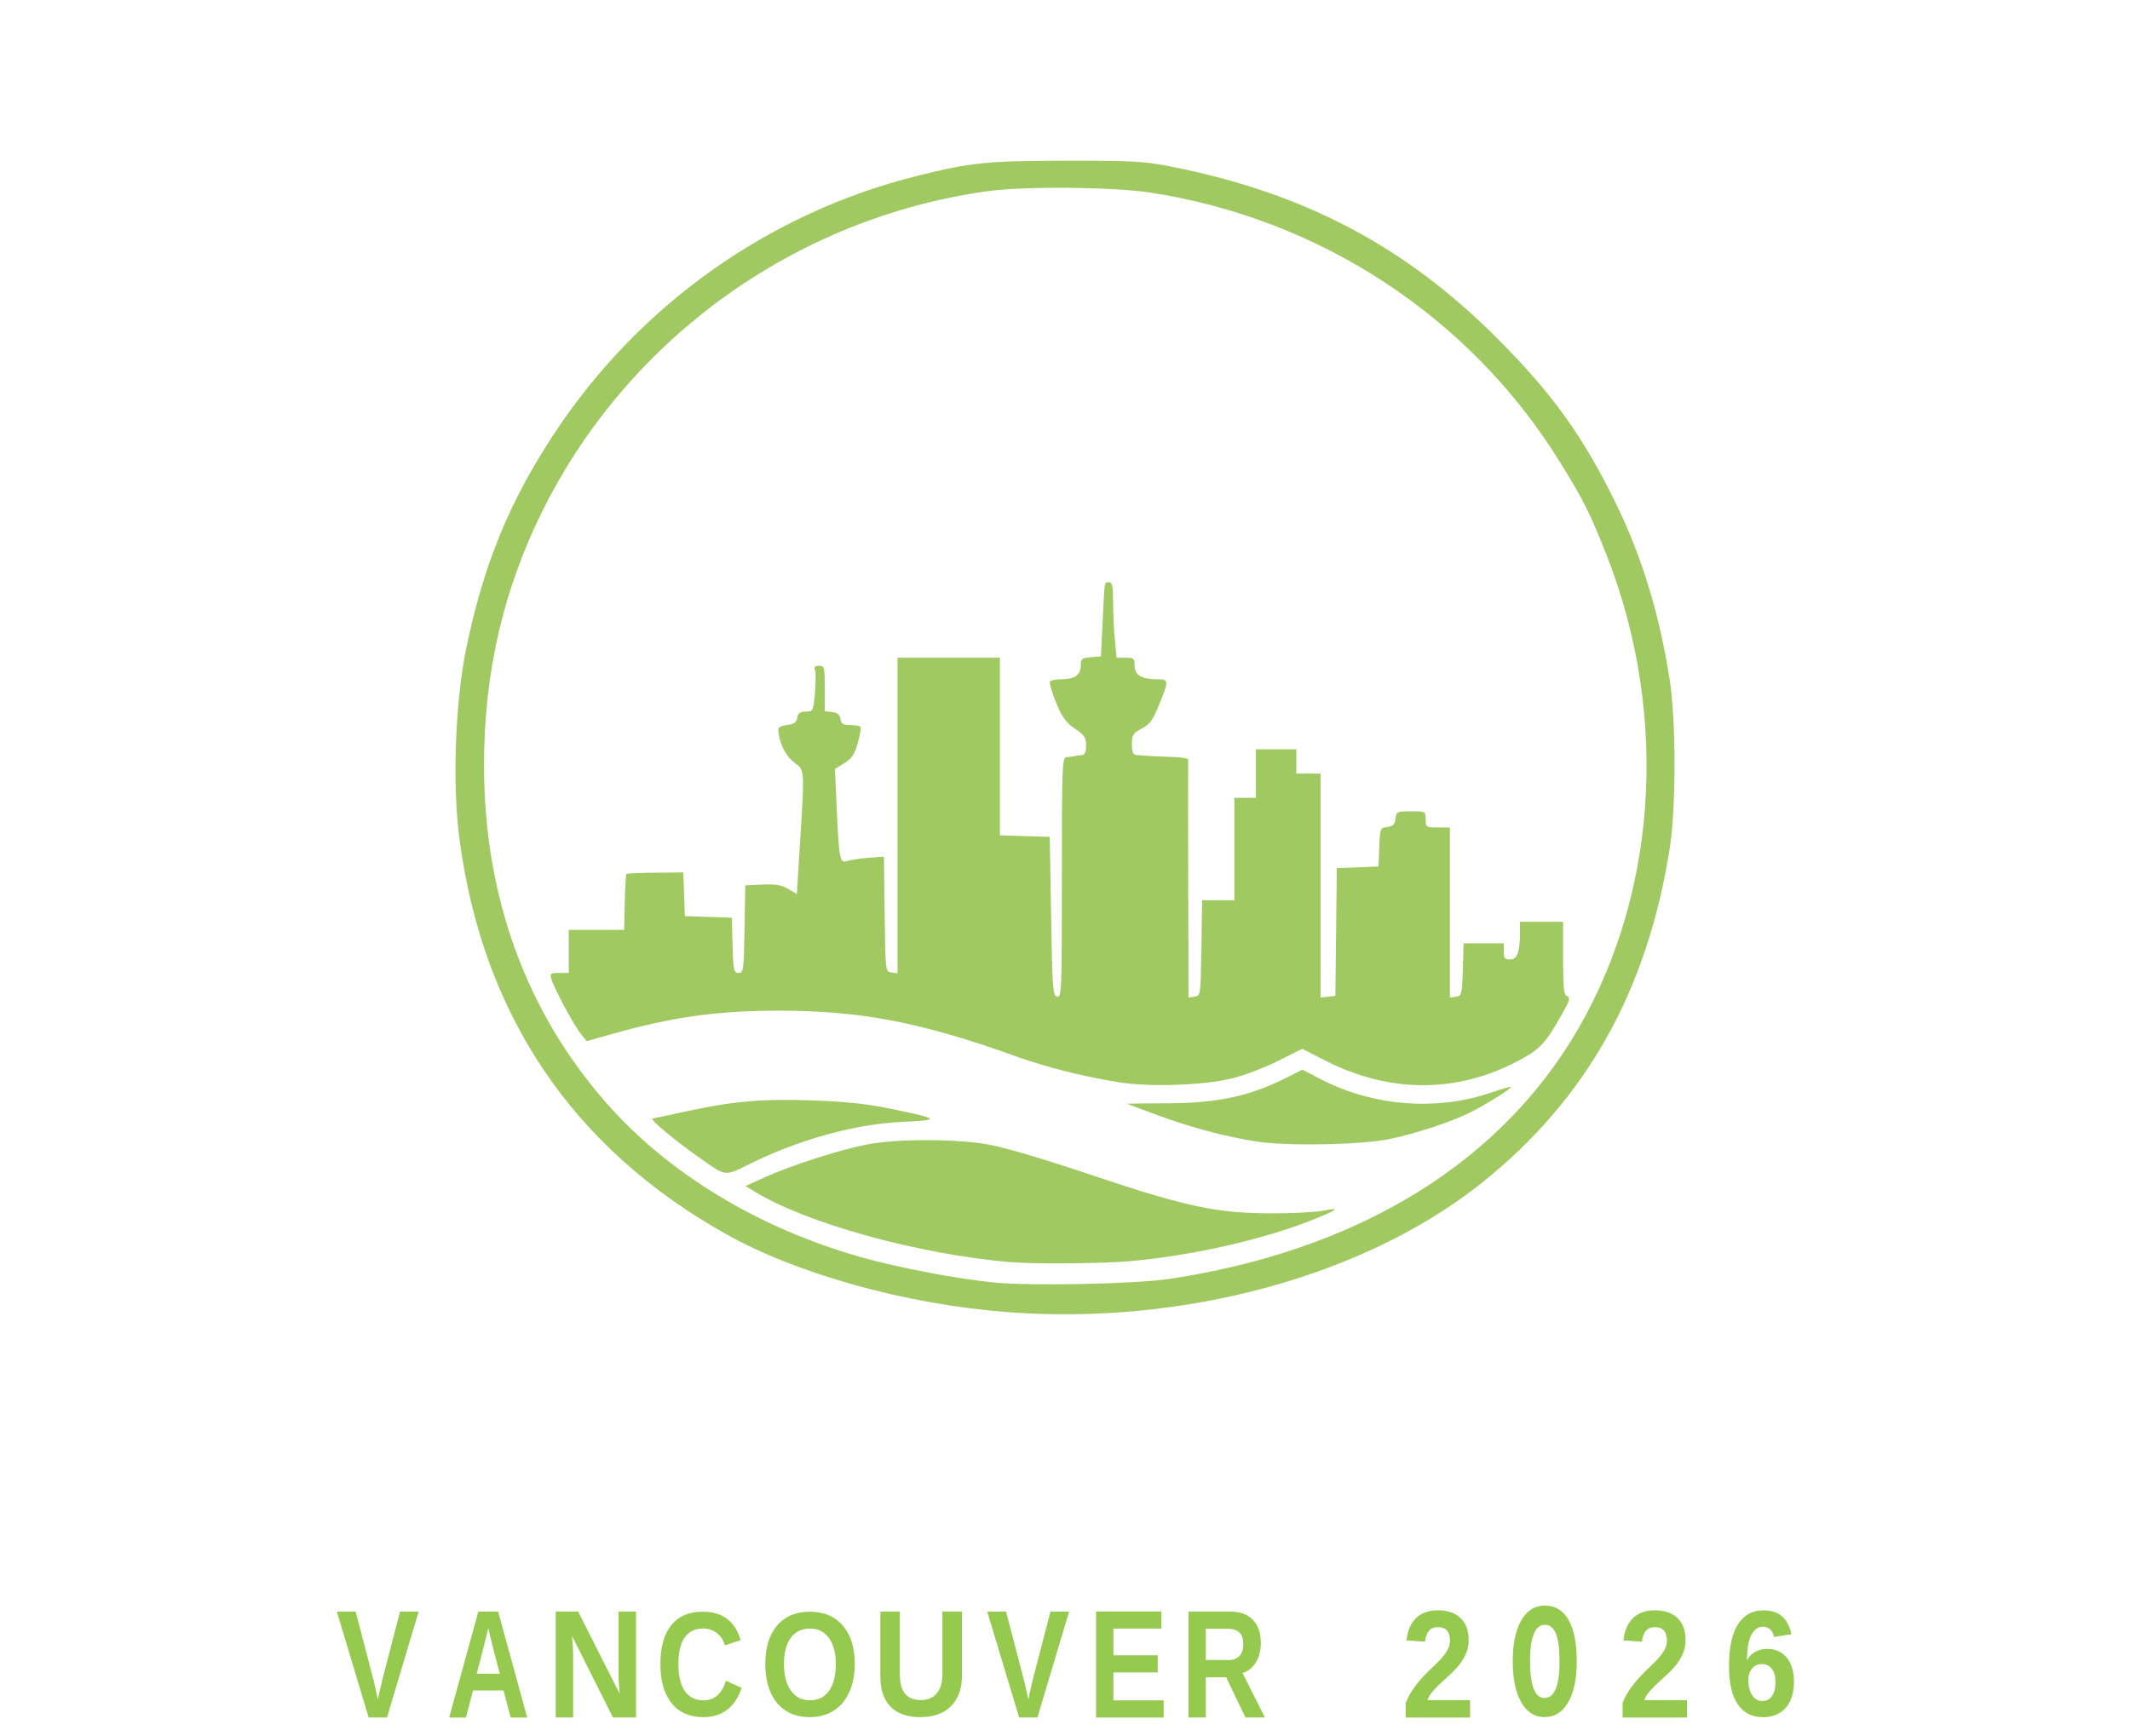
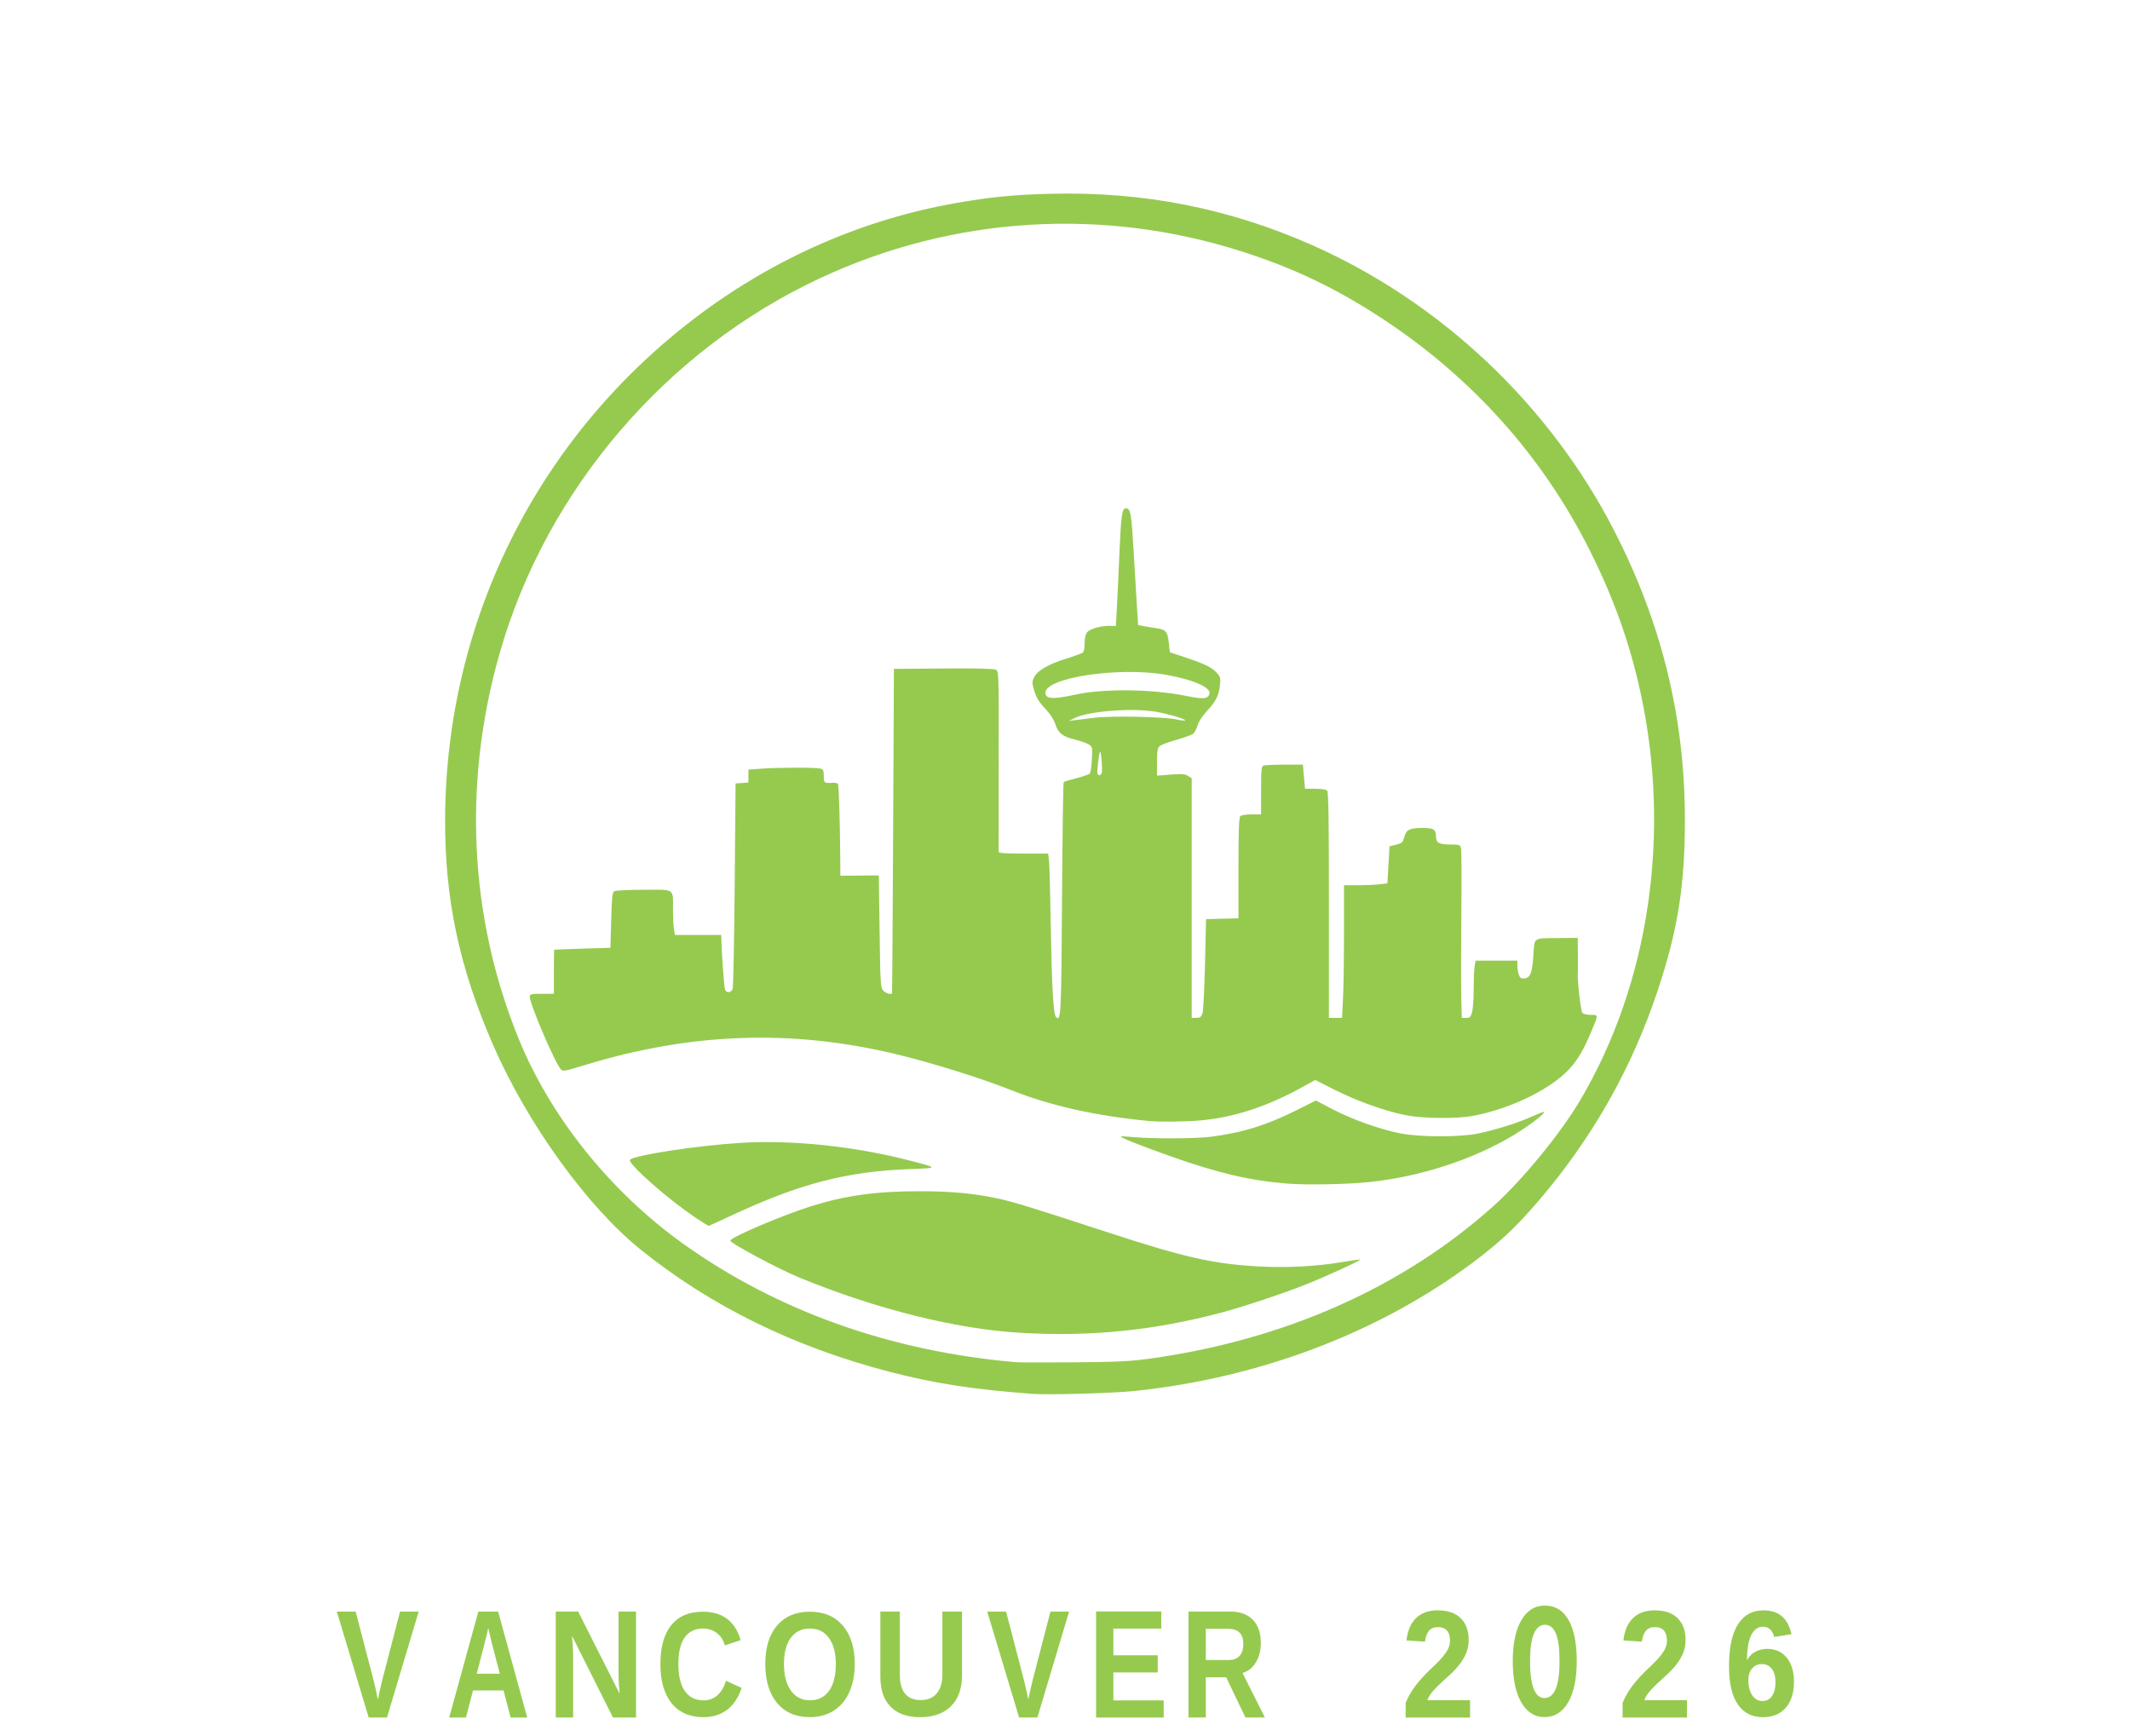
- <svg xmlns="http://www.w3.org/2000/svg" xmlns:xlink="http://www.w3.org/1999/xlink" width="331.243mm" height="270mm" viewBox="0 0 331.243 270" version="1.1" id="svg5">
+ <svg xmlns="http://www.w3.org/2000/svg" xmlns:xlink="http://www.w3.org/1999/xlink" width="331.243mm" height="270mm" viewBox="0 0 331.243 270" version="1.1" id="svg5" xml:space="preserve">
  <defs id="defs2">
    <rect x="5.657" y="618.011" width="84.853" height="45.255" id="rect8" />
    <rect x="1100" y="546" width="122" height="58" id="rect7" />
    <rect x="1000" y="542" width="182" height="90" id="rect4" />
    <rect x="1016" y="562" width="132" height="82" id="rect1" />
    <rect x="27.599" y="613.797" width="397.423" height="142.41" id="rect1965" />
    <color-profile name="Agfa-:-Swop-Standard" xlink:href="file:///WINDOWS/system32/spool/drivers/color/RSWOP.icm" id="color-profile2" />
    <rect x="680.693" y="102.26" width="15.612" height="115.531" id="rect9649" />
    <style id="style824">.cls-1,.cls-2,.cls-3{fill:#96ca4f;}.cls-2,.cls-3{stroke:#96ca4f;stroke-miterlimit:8;}.cls-3{stroke-width:0.25px;}</style>
  </defs>
  <g id="layer1" transform="translate(-1.916276)">
    <g id="g1204" transform="scale(1.953098)" />
    <text xml:space="preserve" transform="scale(0.3829821)" id="text9647" style="font-style:normal;font-weight:normal;font-size:40px;line-height:1.25;font-family:sans-serif;white-space:pre;shape-inside:url(#rect9649);display:inline;fill:#000000;fill-opacity:1;stroke:none" />
    <g id="g3802" transform="scale(1.447491)" />
-     <path style="fill:#a1c961;fill-opacity:1;stroke-width:1" d="M 158.673,204.103 C 142.842,202.902 125.86,198.182 114.671,191.875 90.898,178.473 77.024,157.883 73.38,130.596 c -1.141,-8.541 -0.69,-21.368 1.045,-29.758 2.714,-13.127 6.76,-22.961 13.838,-33.635 13.191,-19.893 33.359,-34.157 56.372,-39.868 8.361,-2.075 10.784,-2.32 23.048,-2.334 10.591,-0.013 12.203,0.08 16.553,0.948 20.687,4.129 36.356,12.432 50.709,26.87 8.548,8.599 13.276,15.224 18.418,25.808 3.964,8.159 6.689,17.179 8.23,27.239 0.975,6.362 0.976,19.727 10e-4,25.982 -3.465,22.262 -13.016,39.25 -29.376,52.252 -18.133,14.411 -46.294,22.07 -73.546,20.002 z m 25.061,-5.169 c 28.363,-4.264 50.07,-17.102 62.413,-36.912 13.459,-21.603 15.585,-50.337 5.601,-75.71 -2.547,-6.472 -3.502,-8.38 -7.179,-14.344 -13.911,-22.56 -37.286,-37.96 -63.767,-42.011 -5.91,-0.904 -19.711,-1.011 -25.482,-0.196 -29.609,4.177 -55.487,22.718 -68.854,49.334 -6.252,12.448 -9.282,25.506 -9.278,39.974 0.006,20.341 6.513,38.276 19.058,52.532 9.663,10.981 23.67,19.455 39.598,23.955 5.768,1.63 14.918,3.369 20.733,3.942 5.661,0.557 21.953,0.22 27.157,-0.562 z m -24.852,-2.625 c -14.2,-1.228 -31.582,-6.034 -39.577,-10.944 l -1.442,-0.886 2.909,-1.319 c 4.342,-1.968 12.307,-4.503 16.386,-5.214 4.64,-0.809 13.094,-0.801 18.138,0.017 2.53,0.41 8.424,2.142 16.343,4.802 14.846,4.986 19.557,5.978 28.311,5.964 3.227,-0.004 6.779,-0.196 7.894,-0.425 2.671,-0.547 2.069,-0.094 -2.032,1.528 -7.532,2.98 -18.351,5.431 -27.863,6.313 -4.451,0.413 -15.128,0.504 -19.067,0.164 z m -46.957,-15.353 c -4.795,-3.313 -9.253,-6.991 -8.474,-6.991 0.108,0 2.253,-0.453 4.766,-1.007 7.524,-1.659 12.163,-2.074 20.043,-1.793 5.209,0.186 8.535,0.542 12.227,1.309 7.643,1.588 7.787,1.747 1.822,2.021 -7.495,0.344 -16.368,2.816 -24.156,6.731 -3.281,1.649 -3.46,1.641 -6.226,-0.27 z m 85.271,-3.414 c -5.091,-0.833 -9.898,-2.118 -15.247,-4.076 -2.546,-0.932 -4.669,-1.728 -4.718,-1.77 -0.049,-0.041 2.591,-0.076 5.867,-0.079 8.081,-0.006 13.109,-1.069 18.899,-3.994 l 2.466,-1.246 2.772,1.448 c 8.084,4.221 17.996,5.034 26.425,2.167 1.704,-0.58 3.154,-0.999 3.221,-0.932 0.208,0.208 -3.977,2.825 -6.475,4.048 -2.948,1.444 -8.082,3.138 -12.227,4.034 -4.363,0.944 -16.27,1.171 -20.983,0.4 z m -21.394,-9.22 c -5.782,-0.948 -11.131,-2.306 -16.082,-4.082 -14.593,-5.236 -23.995,-7.04 -36.655,-7.033 -9.638,0.004 -16.533,0.968 -25.96,3.626 l -3.947,1.113 -0.979,-1.219 c -1.059,-1.318 -4.052,-6.915 -4.517,-8.448 -0.26,-0.855 -0.147,-0.943 1.209,-0.943 h 1.495 v -3.353 -3.353 h 4.309 4.309 l 0.097,-4.266 c 0.053,-2.346 0.167,-4.336 0.254,-4.422 0.086,-0.086 2.111,-0.175 4.499,-0.197 l 4.343,-0.041 0.121,3.399 0.121,3.399 3.65,0.121 3.65,0.121 0.119,4.295 c 0.109,3.931 0.188,4.295 0.933,4.295 0.767,0 0.82,-0.389 0.928,-6.81 l 0.115,-6.81 2.654,-0.126 c 2.025,-0.096 2.975,0.064 4.011,0.675 l 1.357,0.8 0.499,-8.008 c 0.715,-11.485 0.732,-11.234 -0.806,-12.371 -1.31,-0.968 -2.272,-2.729 -2.539,-4.647 -0.128,-0.915 0.039,-1.074 1.321,-1.257 1.123,-0.16 1.498,-0.43 1.601,-1.152 0.102,-0.72 0.41,-0.943 1.302,-0.943 1.139,0 1.174,-0.071 1.437,-2.9 0.148,-1.595 0.155,-3.198 0.016,-3.562 -0.182,-0.475 -0.003,-0.662 0.629,-0.662 0.828,0 0.883,0.22 0.883,3.534 v 3.534 l 1.152,0.133 c 0.825,0.095 1.19,0.4 1.286,1.076 0.109,0.765 0.401,0.943 1.547,0.943 0.777,0 1.493,0.141 1.59,0.314 0.098,0.173 -0.104,1.304 -0.448,2.513 -0.491,1.728 -0.938,2.392 -2.086,3.102 l -1.461,0.903 0.277,6.118 c 0.362,7.994 0.481,8.586 1.641,8.192 0.496,-0.169 1.982,-0.391 3.302,-0.494 l 2.401,-0.187 0.113,8.942 c 0.113,8.915 0.116,8.942 1.056,9.076 l 0.943,0.134 v -24.544 -24.544 h 7.962 7.962 v 13.813 13.813 l 3.876,0.121 3.876,0.121 0.21,12.357 c 0.192,11.339 0.27,12.369 0.943,12.498 0.69,0.132 0.733,-0.974 0.733,-18.538 0,-17.492 0.047,-18.682 0.733,-18.727 0.403,-0.026 0.922,-0.092 1.152,-0.146 0.23,-0.053 0.749,-0.126 1.152,-0.161 0.544,-0.047 0.733,-0.436 0.733,-1.503 0,-1.221 -0.265,-1.618 -1.75,-2.619 -1.398,-0.942 -1.988,-1.76 -2.928,-4.058 -0.647,-1.583 -1.074,-3.044 -0.949,-3.248 0.126,-0.203 0.89,-0.37 1.698,-0.37 2.129,0 3.091,-0.649 3.091,-2.085 0,-1.104 0.146,-1.229 1.571,-1.347 l 1.571,-0.13 0.267,-5.448 c 0.324,-6.629 0.234,-6.076 0.991,-6.076 0.501,0 0.629,0.618 0.632,3.038 0.001,1.671 0.123,4.311 0.27,5.867 l 0.267,2.829 h 1.406 c 1.286,0 1.406,0.109 1.406,1.268 0,1.438 1.113,2.085 3.589,2.085 1.738,0 1.748,0.179 0.213,3.967 -0.972,2.4 -1.452,3.059 -2.702,3.708 -1.352,0.702 -1.52,0.969 -1.52,2.424 0,1.256 0.17,1.648 0.733,1.692 2.131,0.164 3.055,0.212 5.448,0.284 1.441,0.043 2.597,0.22 2.57,0.393 -0.027,0.173 -0.027,8.578 0,18.677 l 0.05,18.363 0.943,-0.134 c 0.932,-0.132 0.944,-0.217 1.057,-7.572 l 0.114,-7.438 h 2.505 2.505 v -7.962 -7.962 h 1.676 1.676 v -3.772 -3.772 h 3.143 3.143 v 1.886 1.886 h 1.886 1.886 v 17.419 17.419 l 1.152,-0.132 1.152,-0.133 0.112,-9.935 0.112,-9.935 3.24,-0.122 3.24,-0.122 0.123,-3.012 c 0.119,-2.928 0.154,-3.016 1.257,-3.143 0.886,-0.102 1.164,-0.383 1.267,-1.283 0.127,-1.1 0.237,-1.152 2.41,-1.152 2.251,0 2.277,0.015 2.277,1.257 0,1.211 0.07,1.257 1.886,1.257 h 1.886 v 13.23 13.23 l 0.943,-0.134 c 0.894,-0.127 0.949,-0.344 1.063,-4.22 l 0.12,-4.086 h 3.128 3.128 v 1.257 c 0,1.044 0.169,1.257 0.995,1.257 1.095,0 1.519,-1.183 1.519,-4.243 v -1.624 h 3.352 3.353 v 5.671 c 0,4.671 0.112,5.713 0.633,5.913 0.522,0.2 0.4,0.655 -0.7,2.606 -2.803,4.97 -3.581,5.766 -7.637,7.81 -9.309,4.692 -19.532,4.555 -29.241,-0.391 l -3.63,-1.849 -3.703,1.862 c -2.037,1.024 -5.212,2.242 -7.056,2.706 -4.462,1.124 -12.987,1.42 -17.862,0.621 z" id="path5" />
    <text xml:space="preserve" transform="scale(0.2645833)" id="text1" style="white-space:pre;shape-inside:url(#rect1);display:inline;fill:none" />
-     <text xml:space="preserve" style="font-size:3.175px;fill:none;stroke-width:0.265" x="163.488" y="157.692" id="text2">
-       <tspan id="tspan2" style="stroke-width:0.265" x="163.488" y="157.692">2025</tspan>
-     </text>
-     <text xml:space="preserve" style="font-size:3.175px;fill:none;stroke-width:0.265" x="164.488" y="170.392" id="text3">
-       <tspan id="tspan3" style="stroke-width:0.265" x="164.488" y="170.392">202</tspan>
-     </text>
    <text xml:space="preserve" transform="scale(0.2645833)" id="text4" style="font-size:29.333px;white-space:pre;shape-inside:url(#rect4);display:inline;fill:none" />
-     <text xml:space="preserve" style="font-size:7.761px;fill:none;stroke-width:0.265" x="164.722" y="150.283" id="text5">
-       <tspan id="tspan5" style="font-style:normal;font-variant:normal;font-weight:bold;font-stretch:normal;font-size:7.761px;font-family:Sans;-inkscape-font-specification:'Sans, Bold';font-variant-ligatures:normal;font-variant-caps:normal;font-variant-numeric:normal;font-variant-east-asian:normal;stroke-width:0.265" x="164.722" y="150.283">5</tspan>
-       <tspan style="font-style:normal;font-variant:normal;font-weight:bold;font-stretch:normal;font-size:7.761px;font-family:Sans;-inkscape-font-specification:'Sans, Bold';font-variant-ligatures:normal;font-variant-caps:normal;font-variant-numeric:normal;font-variant-east-asian:normal;stroke-width:0.265" x="164.722" y="159.985" id="tspan6" />
-     </text>
    <text xml:space="preserve" style="font-weight:bold;font-stretch:condensed;font-size:7.761px;font-family:Arial;-inkscape-font-specification:'Arial, Bold Condensed';fill:#231a4f;stroke-width:0.265" x="228.248" y="263.982" id="text6">
      <tspan id="tspan1" style="stroke-width:0.265" x="228.248" y="263.982" />
    </text>
    <text xml:space="preserve" transform="scale(0.2645833)" id="text7" style="font-weight:bold;font-stretch:condensed;font-size:29.333px;font-family:Arial;-inkscape-font-specification:'Arial, Bold Condensed';white-space:pre;shape-inside:url(#rect8);display:inline;fill:#ff0000;stroke-width:0;stroke-miterlimit:15" />
    <text xml:space="preserve" style="font-style:normal;font-variant:normal;font-weight:bold;font-stretch:condensed;font-size:7.761px;font-family:Arial;-inkscape-font-specification:'Arial, Bold Condensed';font-variant-ligatures:normal;font-variant-caps:normal;font-variant-numeric:normal;font-variant-east-asian:normal;fill:#ff0000;stroke-width:0;stroke-miterlimit:15" x="256.117" y="216.958" id="text11">
      <tspan id="tspan10" style="stroke-width:0" x="256.117" y="216.958" />
    </text>
-     <text xml:space="preserve" style="font-weight:bold;font-stretch:condensed;font-size:7.761px;font-family:Arial;-inkscape-font-specification:'Arial, Bold Condensed';fill:#96184f;fill-opacity:1;stroke-miterlimit:15" x="209.815" y="212.725" id="text20" transform="matrix(0,0,0,0,167.5377,207.1467)">
-       <tspan id="tspan19" x="209.815" y="212.725">0</tspan>
-     </text>
-     <g id="g39" transform="translate(1.587497,17.43105)">
-       <g id="g35" transform="translate(33.78719,0.2645474)">
-         <text xml:space="preserve" style="font-weight:bold;font-stretch:condensed;font-size:22.277px;font-family:Arial;-inkscape-font-specification:'Arial, Bold Condensed';fill:#96ca4f;fill-opacity:1;stroke-width:0;stroke-miterlimit:15" x="233.747" y="232.825" id="text21" transform="scale(0.9333143,1.07145)">
-           <tspan id="tspan20" style="fill:#96ca4f;fill-opacity:1;stroke-width:0" x="233.747" y="232.825">2</tspan>
-         </text>
-         <text xml:space="preserve" style="font-weight:bold;font-stretch:condensed;font-size:22.277px;font-family:Arial;-inkscape-font-specification:'Arial, Bold Condensed';fill:#96ca4f;fill-opacity:1;stroke-width:0;stroke-miterlimit:15" x="197.603" y="232.825" id="text21-6" transform="scale(0.9333144,1.07145)">
-           <tspan id="tspan20-3" style="fill:#96ca4f;fill-opacity:1;stroke-width:0" x="197.603" y="232.825">2</tspan>
-         </text>
-         <text xml:space="preserve" style="font-weight:bold;font-stretch:condensed;font-size:22.158px;font-family:Arial;-inkscape-font-specification:'Arial, Bold Condensed';fill:#96ca4f;fill-opacity:1;stroke-width:0;stroke-miterlimit:15" x="248.553" y="235.242" id="text22" transform="scale(0.9440856,1.059226)">
-           <tspan id="tspan21" style="fill:#96ca4f;fill-opacity:1;stroke-width:0" x="248.553" y="235.242">6</tspan>
-         </text>
-         <text xml:space="preserve" style="font-weight:bold;font-stretch:condensed;font-size:24.32px;font-family:Arial;-inkscape-font-specification:'Arial, Bold Condensed';fill:#96ca4f;fill-opacity:1;stroke-width:0;stroke-miterlimit:15" x="261.687" y="191.383" id="text29" transform="scale(0.7683306,1.301523)">
-           <tspan id="tspan29" style="fill:#96ca4f;fill-opacity:1;stroke-width:0" x="261.687" y="191.383">o</tspan>
-         </text>
+     <g id="g1">
+       <g id="g39" transform="translate(1.587497,17.43105)">
+         <g id="g35" transform="translate(33.78719,0.2645474)">
+           <text xml:space="preserve" style="font-weight:bold;font-stretch:condensed;font-size:22.277px;font-family:Arial;-inkscape-font-specification:'Arial, Bold Condensed';fill:#96ca4f;fill-opacity:1;stroke-width:0;stroke-miterlimit:15" x="233.747" y="232.825" id="text21" transform="scale(0.9333143,1.07145)">
+             <tspan id="tspan20" style="fill:#96ca4f;fill-opacity:1;stroke-width:0" x="233.747" y="232.825">2</tspan>
+           </text>
+           <text xml:space="preserve" style="font-weight:bold;font-stretch:condensed;font-size:22.277px;font-family:Arial;-inkscape-font-specification:'Arial, Bold Condensed';fill:#96ca4f;fill-opacity:1;stroke-width:0;stroke-miterlimit:15" x="197.603" y="232.825" id="text21-6" transform="scale(0.9333144,1.07145)">
+             <tspan id="tspan20-3" style="fill:#96ca4f;fill-opacity:1;stroke-width:0" x="197.603" y="232.825">2</tspan>
+           </text>
+           <text xml:space="preserve" style="font-weight:bold;font-stretch:condensed;font-size:22.158px;font-family:Arial;-inkscape-font-specification:'Arial, Bold Condensed';fill:#96ca4f;fill-opacity:1;stroke-width:0;stroke-miterlimit:15" x="248.553" y="235.242" id="text22" transform="scale(0.9440856,1.059226)">
+             <tspan id="tspan21" style="fill:#96ca4f;fill-opacity:1;stroke-width:0" x="248.553" y="235.242">6</tspan>
+           </text>
+           <text xml:space="preserve" style="font-weight:bold;font-stretch:condensed;font-size:24.32px;font-family:Arial;-inkscape-font-specification:'Arial, Bold Condensed';fill:#96ca4f;fill-opacity:1;stroke-width:0;stroke-miterlimit:15" x="261.687" y="191.383" id="text29" transform="scale(0.7683306,1.301523)">
+             <tspan id="tspan29" style="fill:#96ca4f;fill-opacity:1;stroke-width:0" x="261.687" y="191.383">o</tspan>
+           </text>
+         </g>
+         <g id="g38">
+           <text xml:space="preserve" style="font-weight:bold;font-stretch:condensed;font-size:21.611px;font-family:Arial;-inkscape-font-specification:'Arial, Bold Condensed';fill:#96ca4f;fill-opacity:1;stroke-width:0;stroke-miterlimit:15" x="58.311" y="225.175" id="text8" transform="scale(0.9016919,1.109026)">
+             <tspan id="tspan4" style="fill:#96ca4f;fill-opacity:1;stroke-width:0" x="58.311" y="225.175">V</tspan>
+           </text>
+           <text xml:space="preserve" style="font-weight:bold;font-stretch:condensed;font-size:21.611px;font-family:Arial;-inkscape-font-specification:'Arial, Bold Condensed';fill:#96ca4f;fill-opacity:1;stroke-width:0;stroke-miterlimit:15" x="170.49" y="225.175" id="text8-9" transform="scale(0.901692,1.109026)">
+             <tspan id="tspan4-3" style="fill:#96ca4f;fill-opacity:1;stroke-width:0" x="170.49" y="225.175">V</tspan>
+           </text>
+           <text xml:space="preserve" style="font-weight:bold;font-stretch:condensed;font-size:20.818px;font-family:Arial;-inkscape-font-specification:'Arial, Bold Condensed';fill:#96ca4f;fill-opacity:1;stroke-width:0;stroke-miterlimit:15" x="80.286" y="216.911" id="text10" transform="scale(0.8685969,1.151282)">
+             <tspan id="tspan8" style="fill:#96ca4f;fill-opacity:1;stroke-width:0" x="80.286" y="216.911">A</tspan>
+           </text>
+           <text xml:space="preserve" style="font-weight:bold;font-stretch:condensed;font-size:21.172px;font-family:Arial;-inkscape-font-specification:'Arial, Bold Condensed';fill:#96ca4f;fill-opacity:1;stroke-width:0;stroke-miterlimit:15" x="111.906" y="227.872" id="text13" transform="scale(0.9135243,1.094662)">
+             <tspan id="tspan12" style="fill:#96ca4f;fill-opacity:1;stroke-width:0" x="111.906" y="227.872">C</tspan>
+           </text>
+           <text xml:space="preserve" style="font-weight:bold;font-stretch:condensed;font-size:21.552px;font-family:Arial;-inkscape-font-specification:'Arial, Bold Condensed';fill:#96ca4f;fill-opacity:1;stroke-width:0;stroke-miterlimit:15" x="127.447" y="231.958" id="text14" transform="scale(0.9299065,1.075377)">
+             <tspan id="tspan13" style="fill:#96ca4f;fill-opacity:1;stroke-width:0" x="127.447" y="231.958">O</tspan>
+           </text>
+           <text xml:space="preserve" style="font-weight:bold;font-stretch:condensed;font-size:22.313px;font-family:Arial;-inkscape-font-specification:'Arial, Bold Condensed';fill:#96ca4f;fill-opacity:1;stroke-width:0;stroke-miterlimit:15" x="143.59" y="236.189" id="text15" transform="scale(0.9468848,1.056095)">
+             <tspan id="tspan14" style="fill:#96ca4f;fill-opacity:1;stroke-width:0" x="143.59" y="236.189">U</tspan>
+           </text>
+           <text xml:space="preserve" style="font-weight:bold;font-stretch:condensed;font-size:21.195px;font-family:Arial;-inkscape-font-specification:'Arial, Bold Condensed';fill:#96ca4f;fill-opacity:1;stroke-width:0;stroke-miterlimit:15" x="191.695" y="220.842" id="text17" transform="scale(0.8843408,1.130786)">
+             <tspan id="tspan16" style="fill:#96ca4f;fill-opacity:1;stroke-width:0" x="191.695" y="220.842">E</tspan>
+           </text>
+           <text xml:space="preserve" style="font-weight:bold;font-stretch:condensed;font-size:21.192px;font-family:Arial;-inkscape-font-specification:'Arial, Bold Condensed';fill:#96ca4f;fill-opacity:1;stroke-width:0;stroke-miterlimit:15" x="207.972" y="220.819" id="text18" transform="scale(0.884249,1.130903)">
+             <tspan id="tspan17" style="fill:#96ca4f;fill-opacity:1;stroke-width:0" x="207.972" y="220.819">R</tspan>
+           </text>
+           <text xml:space="preserve" style="font-weight:bold;font-stretch:condensed;font-size:22.561px;font-family:Arial;-inkscape-font-specification:'Arial, Bold Condensed';fill:#96ca4f;fill-opacity:1;stroke-width:0;stroke-miterlimit:15" x="90.646" y="235.074" id="text30" transform="scale(0.9413304,1.062326)">
+             <tspan id="tspan30" style="fill:#96ca4f;fill-opacity:1;stroke-width:0" x="90.646" y="235.074">N</tspan>
+           </text>
+         </g>
      </g>
-       <g id="g38">
-         <text xml:space="preserve" style="font-weight:bold;font-stretch:condensed;font-size:21.611px;font-family:Arial;-inkscape-font-specification:'Arial, Bold Condensed';fill:#96ca4f;fill-opacity:1;stroke-width:0;stroke-miterlimit:15" x="58.311" y="225.175" id="text8" transform="scale(0.9016919,1.109026)">
-           <tspan id="tspan4" style="fill:#96ca4f;fill-opacity:1;stroke-width:0" x="58.311" y="225.175">V</tspan>
-         </text>
-         <text xml:space="preserve" style="font-weight:bold;font-stretch:condensed;font-size:21.611px;font-family:Arial;-inkscape-font-specification:'Arial, Bold Condensed';fill:#96ca4f;fill-opacity:1;stroke-width:0;stroke-miterlimit:15" x="170.49" y="225.175" id="text8-9" transform="scale(0.901692,1.109026)">
-           <tspan id="tspan4-3" style="fill:#96ca4f;fill-opacity:1;stroke-width:0" x="170.49" y="225.175">V</tspan>
-         </text>
-         <text xml:space="preserve" style="font-weight:bold;font-stretch:condensed;font-size:20.818px;font-family:Arial;-inkscape-font-specification:'Arial, Bold Condensed';fill:#96ca4f;fill-opacity:1;stroke-width:0;stroke-miterlimit:15" x="80.286" y="216.911" id="text10" transform="scale(0.8685969,1.151282)">
-           <tspan id="tspan8" style="fill:#96ca4f;fill-opacity:1;stroke-width:0" x="80.286" y="216.911">A</tspan>
-         </text>
-         <text xml:space="preserve" style="font-weight:bold;font-stretch:condensed;font-size:21.172px;font-family:Arial;-inkscape-font-specification:'Arial, Bold Condensed';fill:#96ca4f;fill-opacity:1;stroke-width:0;stroke-miterlimit:15" x="111.906" y="227.872" id="text13" transform="scale(0.9135243,1.094662)">
-           <tspan id="tspan12" style="fill:#96ca4f;fill-opacity:1;stroke-width:0" x="111.906" y="227.872">C</tspan>
-         </text>
-         <text xml:space="preserve" style="font-weight:bold;font-stretch:condensed;font-size:21.552px;font-family:Arial;-inkscape-font-specification:'Arial, Bold Condensed';fill:#96ca4f;fill-opacity:1;stroke-width:0;stroke-miterlimit:15" x="127.447" y="231.958" id="text14" transform="scale(0.9299065,1.075377)">
-           <tspan id="tspan13" style="fill:#96ca4f;fill-opacity:1;stroke-width:0" x="127.447" y="231.958">O</tspan>
-         </text>
-         <text xml:space="preserve" style="font-weight:bold;font-stretch:condensed;font-size:22.313px;font-family:Arial;-inkscape-font-specification:'Arial, Bold Condensed';fill:#96ca4f;fill-opacity:1;stroke-width:0;stroke-miterlimit:15" x="143.59" y="236.189" id="text15" transform="scale(0.9468848,1.056095)">
-           <tspan id="tspan14" style="fill:#96ca4f;fill-opacity:1;stroke-width:0" x="143.59" y="236.189">U</tspan>
-         </text>
-         <text xml:space="preserve" style="font-weight:bold;font-stretch:condensed;font-size:21.195px;font-family:Arial;-inkscape-font-specification:'Arial, Bold Condensed';fill:#96ca4f;fill-opacity:1;stroke-width:0;stroke-miterlimit:15" x="191.695" y="220.842" id="text17" transform="scale(0.8843408,1.130786)">
-           <tspan id="tspan16" style="fill:#96ca4f;fill-opacity:1;stroke-width:0" x="191.695" y="220.842">E</tspan>
-         </text>
-         <text xml:space="preserve" style="font-weight:bold;font-stretch:condensed;font-size:21.192px;font-family:Arial;-inkscape-font-specification:'Arial, Bold Condensed';fill:#96ca4f;fill-opacity:1;stroke-width:0;stroke-miterlimit:15" x="207.972" y="220.819" id="text18" transform="scale(0.884249,1.130903)">
-           <tspan id="tspan17" style="fill:#96ca4f;fill-opacity:1;stroke-width:0" x="207.972" y="220.819">R</tspan>
-         </text>
-         <text xml:space="preserve" style="font-weight:bold;font-stretch:condensed;font-size:22.561px;font-family:Arial;-inkscape-font-specification:'Arial, Bold Condensed';fill:#96ca4f;fill-opacity:1;stroke-width:0;stroke-miterlimit:15" x="90.646" y="235.074" id="text30" transform="scale(0.9413304,1.062326)">
-           <tspan id="tspan30" style="fill:#96ca4f;fill-opacity:1;stroke-width:0" x="90.646" y="235.074">N</tspan>
-         </text>
-       </g>
+       <path style="fill:#96ca4f;fill-opacity:1;stroke-width:1" d="m 162.5,216.812 c -9.256,-0.693 -15.154,-1.601 -22.158,-3.413 C 125.458,209.549 112.47,203.178 101.535,194.364 93.215,187.658 83.899,174.731 78.589,162.525 73.335,150.449 71.093,139.896 71.136,127.441 71.241,96.381 85.709,67.645 110.634,48.984 122.524,40.083 136.16,34.133 150.471,31.603 c 5.405,-0.956 9.102,-1.32 14.843,-1.463 14.382,-0.359 27.658,2.242 40.565,7.947 20.024,8.85 36.92,24.777 46.976,44.28 7.423,14.396 11.047,29.075 11.085,44.893 0.024,10.362 -1.079,17.35 -4.24,26.848 -4.035,12.123 -10.198,22.989 -18.57,32.742 -3.481,4.055 -6.01,6.428 -10.152,9.523 -14.585,10.899 -33.061,17.927 -52.533,19.982 -3.351,0.354 -13.457,0.644 -15.945,0.457 z m 18.091,-5.463 c 21.032,-2.894 39.493,-11.088 53.634,-23.805 4.412,-3.968 10.334,-11.186 13.361,-16.286 10.828,-18.241 14.279,-41.688 9.392,-63.812 -1.682,-7.615 -4.165,-14.528 -7.872,-21.915 -7.289,-14.526 -18.196,-26.721 -32.09,-35.881 -7.222,-4.761 -13.806,-7.918 -21.955,-10.526 -21.715,-6.949 -44.954,-5.485 -65.574,4.13 -23.986,11.185 -42.574,32.915 -49.841,58.265 -5.794,20.213 -4.766,41.194 2.944,60.092 4.973,12.188 14.268,23.765 25.574,31.853 14.583,10.432 32.202,16.714 51.639,18.412 0.58,0.051 4.695,0.063 9.145,0.027 6.644,-0.054 8.725,-0.153 11.643,-0.554 z m -20.135,-4.042 c -9.962,-0.601 -22.366,-3.71 -34.181,-8.566 -3.359,-1.38 -10.763,-5.34 -10.781,-5.766 -0.021,-0.496 8.214,-3.999 12.634,-5.374 5.356,-1.666 10.037,-2.308 16.826,-2.308 4.94,0 8.526,0.343 12.388,1.186 2.241,0.489 5.318,1.44 16.719,5.167 12.141,3.969 16.582,4.971 23.716,5.349 4.302,0.228 8.838,-0.011 12.776,-0.673 1.539,-0.259 2.832,-0.436 2.874,-0.394 0.128,0.128 -4.79,2.394 -8.134,3.748 -3.449,1.396 -9.837,3.536 -13.365,4.477 -10.556,2.814 -20.526,3.813 -31.471,3.152 z m -50.157,-17.757 c -4.305,-2.829 -10.903,-8.64 -10.398,-9.158 0.698,-0.717 10.473,-2.207 17.187,-2.621 8.133,-0.501 17.941,0.546 26.693,2.849 4.054,1.067 4.054,1.067 -0.292,1.226 -9.889,0.363 -17.164,2.248 -27.745,7.188 -1.947,0.909 -3.579,1.652 -3.627,1.652 -0.048,0 -0.866,-0.512 -1.818,-1.137 z m 91.945,-5.437 c -5.796,-0.444 -10.899,-1.629 -18.222,-4.234 -5.123,-1.822 -7.969,-2.959 -7.783,-3.109 0.052,-0.042 0.939,0.005 1.97,0.104 2.791,0.267 9.58,0.248 11.847,-0.034 4.947,-0.615 8.808,-1.801 13.462,-4.138 l 3.034,-1.523 2.711,1.412 c 3.007,1.566 7.229,3.065 10.449,3.708 2.952,0.59 9.312,0.598 12.076,0.016 2.806,-0.591 6.269,-1.684 8.366,-2.64 0.984,-0.448 1.829,-0.774 1.88,-0.724 0.218,0.218 -2.348,2.181 -4.728,3.616 -6.294,3.795 -14.493,6.465 -22.401,7.295 -3.399,0.357 -9.653,0.481 -12.662,0.25 z m -21.807,-9.76 c -8.111,-0.777 -15.236,-2.378 -21.22,-4.768 -4.695,-1.875 -12.472,-4.304 -18.04,-5.635 -16.249,-3.883 -31.837,-3.323 -48.368,1.738 -3.073,0.941 -3.36,0.99 -3.681,0.635 -0.933,-1.03 -4.827,-10.156 -4.827,-11.311 0,-0.388 0.204,-0.436 1.876,-0.436 h 1.876 v -3.4 c 0,-1.87 0.026,-3.42 0.059,-3.445 0.032,-0.025 2.011,-0.104 4.397,-0.176 l 4.338,-0.131 0.117,-4.288 c 0.095,-3.466 0.185,-4.331 0.469,-4.51 0.193,-0.122 2.265,-0.224 4.604,-0.226 4.96,-0.005 4.531,-0.303 4.54,3.162 0.003,1.161 0.071,2.506 0.151,2.99 l 0.145,0.879 h 3.604 3.604 l 0.014,0.645 c 0.049,2.246 0.432,7.513 0.572,7.855 0.237,0.581 0.966,0.509 1.185,-0.117 0.102,-0.29 0.246,-7.597 0.32,-16.238 l 0.136,-15.71 0.997,-0.072 0.997,-0.072 v -1.007 -1.007 l 2.146,-0.152 c 2.683,-0.19 8.346,-0.193 9.05,-0.005 0.445,0.119 0.528,0.302 0.528,1.169 0,1.09 0.051,1.127 1.442,1.037 0.342,-0.022 0.685,0.063 0.763,0.189 0.138,0.224 0.31,5.795 0.353,11.434 l 0.021,2.839 2.99,-0.025 2.99,-0.025 0.119,8.712 c 0.111,8.13 0.149,8.745 0.564,9.203 0.37,0.409 1.152,0.657 1.366,0.433 0.031,-0.032 0.11,-11.402 0.176,-25.265 l 0.12,-25.207 7.689,-0.062 c 5.159,-0.042 7.844,0.021 8.161,0.191 0.465,0.249 0.472,0.451 0.446,14.131 -0.014,7.633 -0.02,14.01 -0.012,14.171 0.01,0.222 0.947,0.293 3.865,0.293 h 3.852 l 0.126,1.231 c 0.069,0.677 0.19,5.188 0.269,10.024 0.152,9.323 0.403,13.754 0.803,14.153 0.785,0.785 0.828,-0.054 0.947,-18.366 0.065,-9.913 0.179,-18.085 0.253,-18.16 0.075,-0.075 0.968,-0.349 1.985,-0.609 1.017,-0.26 1.95,-0.574 2.074,-0.699 0.124,-0.124 0.273,-1.115 0.33,-2.2 0.098,-1.874 0.075,-1.993 -0.452,-2.335 -0.306,-0.198 -1.271,-0.539 -2.145,-0.757 -1.995,-0.498 -2.614,-0.983 -3.092,-2.423 -0.226,-0.681 -0.808,-1.596 -1.44,-2.265 -1.197,-1.268 -1.569,-1.9 -1.952,-3.324 -0.221,-0.822 -0.203,-1.117 0.106,-1.713 0.533,-1.031 2.219,-2.008 4.919,-2.852 1.29,-0.403 2.477,-0.834 2.638,-0.957 0.169,-0.13 0.293,-0.748 0.293,-1.46 0,-0.831 0.134,-1.397 0.41,-1.731 0.443,-0.535 2.219,-1.019 3.599,-0.981 l 0.844,0.024 0.146,-2.524 c 0.08,-1.388 0.261,-5.267 0.402,-8.62 0.257,-6.115 0.404,-7.152 1.013,-7.152 0.735,0 0.866,0.744 1.22,6.945 0.198,3.467 0.434,7.407 0.525,8.756 l 0.165,2.452 0.821,0.16 c 0.451,0.088 1.308,0.229 1.903,0.313 1.591,0.224 1.84,0.5 2.033,2.243 l 0.168,1.518 2.228,0.736 c 3.101,1.025 4.231,1.565 5.017,2.399 0.624,0.662 0.668,0.823 0.547,1.994 -0.165,1.603 -0.64,2.536 -2.057,4.046 -0.648,0.691 -1.245,1.605 -1.413,2.165 -0.16,0.533 -0.459,1.121 -0.665,1.306 -0.206,0.185 -1.377,0.617 -2.602,0.961 -1.225,0.343 -2.412,0.79 -2.638,0.993 -0.333,0.3 -0.41,0.767 -0.41,2.477 v 2.108 l 2.136,-0.161 c 1.74,-0.131 2.24,-0.093 2.697,0.206 l 0.561,0.367 v 18.636 18.636 h 0.709 c 0.558,0 0.762,-0.138 0.954,-0.644 0.136,-0.357 0.316,-3.786 0.405,-7.679 l 0.16,-7.035 2.521,-0.067 2.521,-0.067 v -7.8 c 0,-5.754 0.074,-7.874 0.281,-8.082 0.159,-0.159 0.922,-0.281 1.759,-0.281 h 1.477 v -3.727 c 0,-3.182 0.054,-3.747 0.371,-3.869 0.204,-0.078 1.668,-0.142 3.252,-0.142 h 2.882 l 0.164,1.876 0.164,1.876 h 1.578 c 0.915,0 1.697,0.118 1.86,0.281 0.214,0.214 0.281,4.492 0.281,17.821 v 17.539 h 1.019 1.019 l 0.152,-2.99 c 0.084,-1.644 0.153,-6.287 0.153,-10.317 l 8.8e-4,-7.328 2.169,-0.002 c 1.193,-8.9e-4 2.711,-0.067 3.373,-0.147 l 1.205,-0.145 0.166,-2.879 0.166,-2.879 1.024,-0.258 c 0.926,-0.233 1.049,-0.349 1.279,-1.205 0.308,-1.143 0.832,-1.395 2.896,-1.395 1.664,0 2.025,0.236 2.025,1.328 0,0.985 0.495,1.251 2.325,1.251 1.325,0 1.428,0.039 1.568,0.599 0.083,0.329 0.107,4.84 0.055,10.024 -0.052,5.184 -0.06,10.981 -0.017,12.884 l 0.079,3.459 h 0.68 c 0.586,0 0.714,-0.121 0.925,-0.879 0.134,-0.484 0.246,-2.093 0.248,-3.576 0.002,-1.483 0.069,-3.092 0.149,-3.576 l 0.145,-0.879 h 3.252 3.252 v 0.805 c 0,0.443 0.106,1.083 0.235,1.422 0.187,0.492 0.365,0.602 0.878,0.543 0.905,-0.104 1.199,-0.881 1.381,-3.658 0.183,-2.791 -0.138,-2.582 4.014,-2.621 l 2.872,-0.027 0.028,2.647 c 0.015,1.456 0.012,2.771 -0.007,2.923 -0.108,0.875 0.447,5.771 0.687,6.061 0.174,0.21 0.697,0.346 1.329,0.346 1.192,0 1.189,-0.072 0.135,2.462 -1.801,4.331 -3.195,6.182 -6.235,8.278 -3.338,2.301 -8.084,4.22 -12.351,4.992 -2.458,0.445 -7.601,0.393 -10.2,-0.102 -3.174,-0.605 -7.602,-2.175 -11.091,-3.931 l -3.118,-1.57 -2.103,1.16 c -5.387,2.972 -10.438,4.627 -15.618,5.119 -2.372,0.225 -6.405,0.268 -8.284,0.088 z m -7.185,-54.125 c 0.144,-0.376 -0.089,-3.476 -0.249,-3.315 -0.181,0.181 -0.542,3.233 -0.408,3.449 0.199,0.322 0.507,0.259 0.658,-0.134 z m -1.025,-8.594 c 2.636,-0.317 10.773,-0.143 12.623,0.269 0.686,0.153 1.303,0.222 1.371,0.154 0.182,-0.182 -2.768,-1.052 -4.574,-1.349 -3.734,-0.614 -10.341,-0.105 -12.562,0.967 l -0.958,0.463 0.938,-0.119 c 0.516,-0.065 1.939,-0.239 3.162,-0.386 z m 17.761,-3.658 c 0.381,-0.994 -2.435,-2.254 -6.737,-3.015 -7.275,-1.287 -18.758,0.425 -18.758,2.797 0,0.974 1.184,1.052 4.578,0.302 4.399,-0.972 11.899,-0.898 17.229,0.171 2.759,0.553 3.395,0.509 3.688,-0.255 z" id="path1" />
    </g>
  </g>
</svg>
